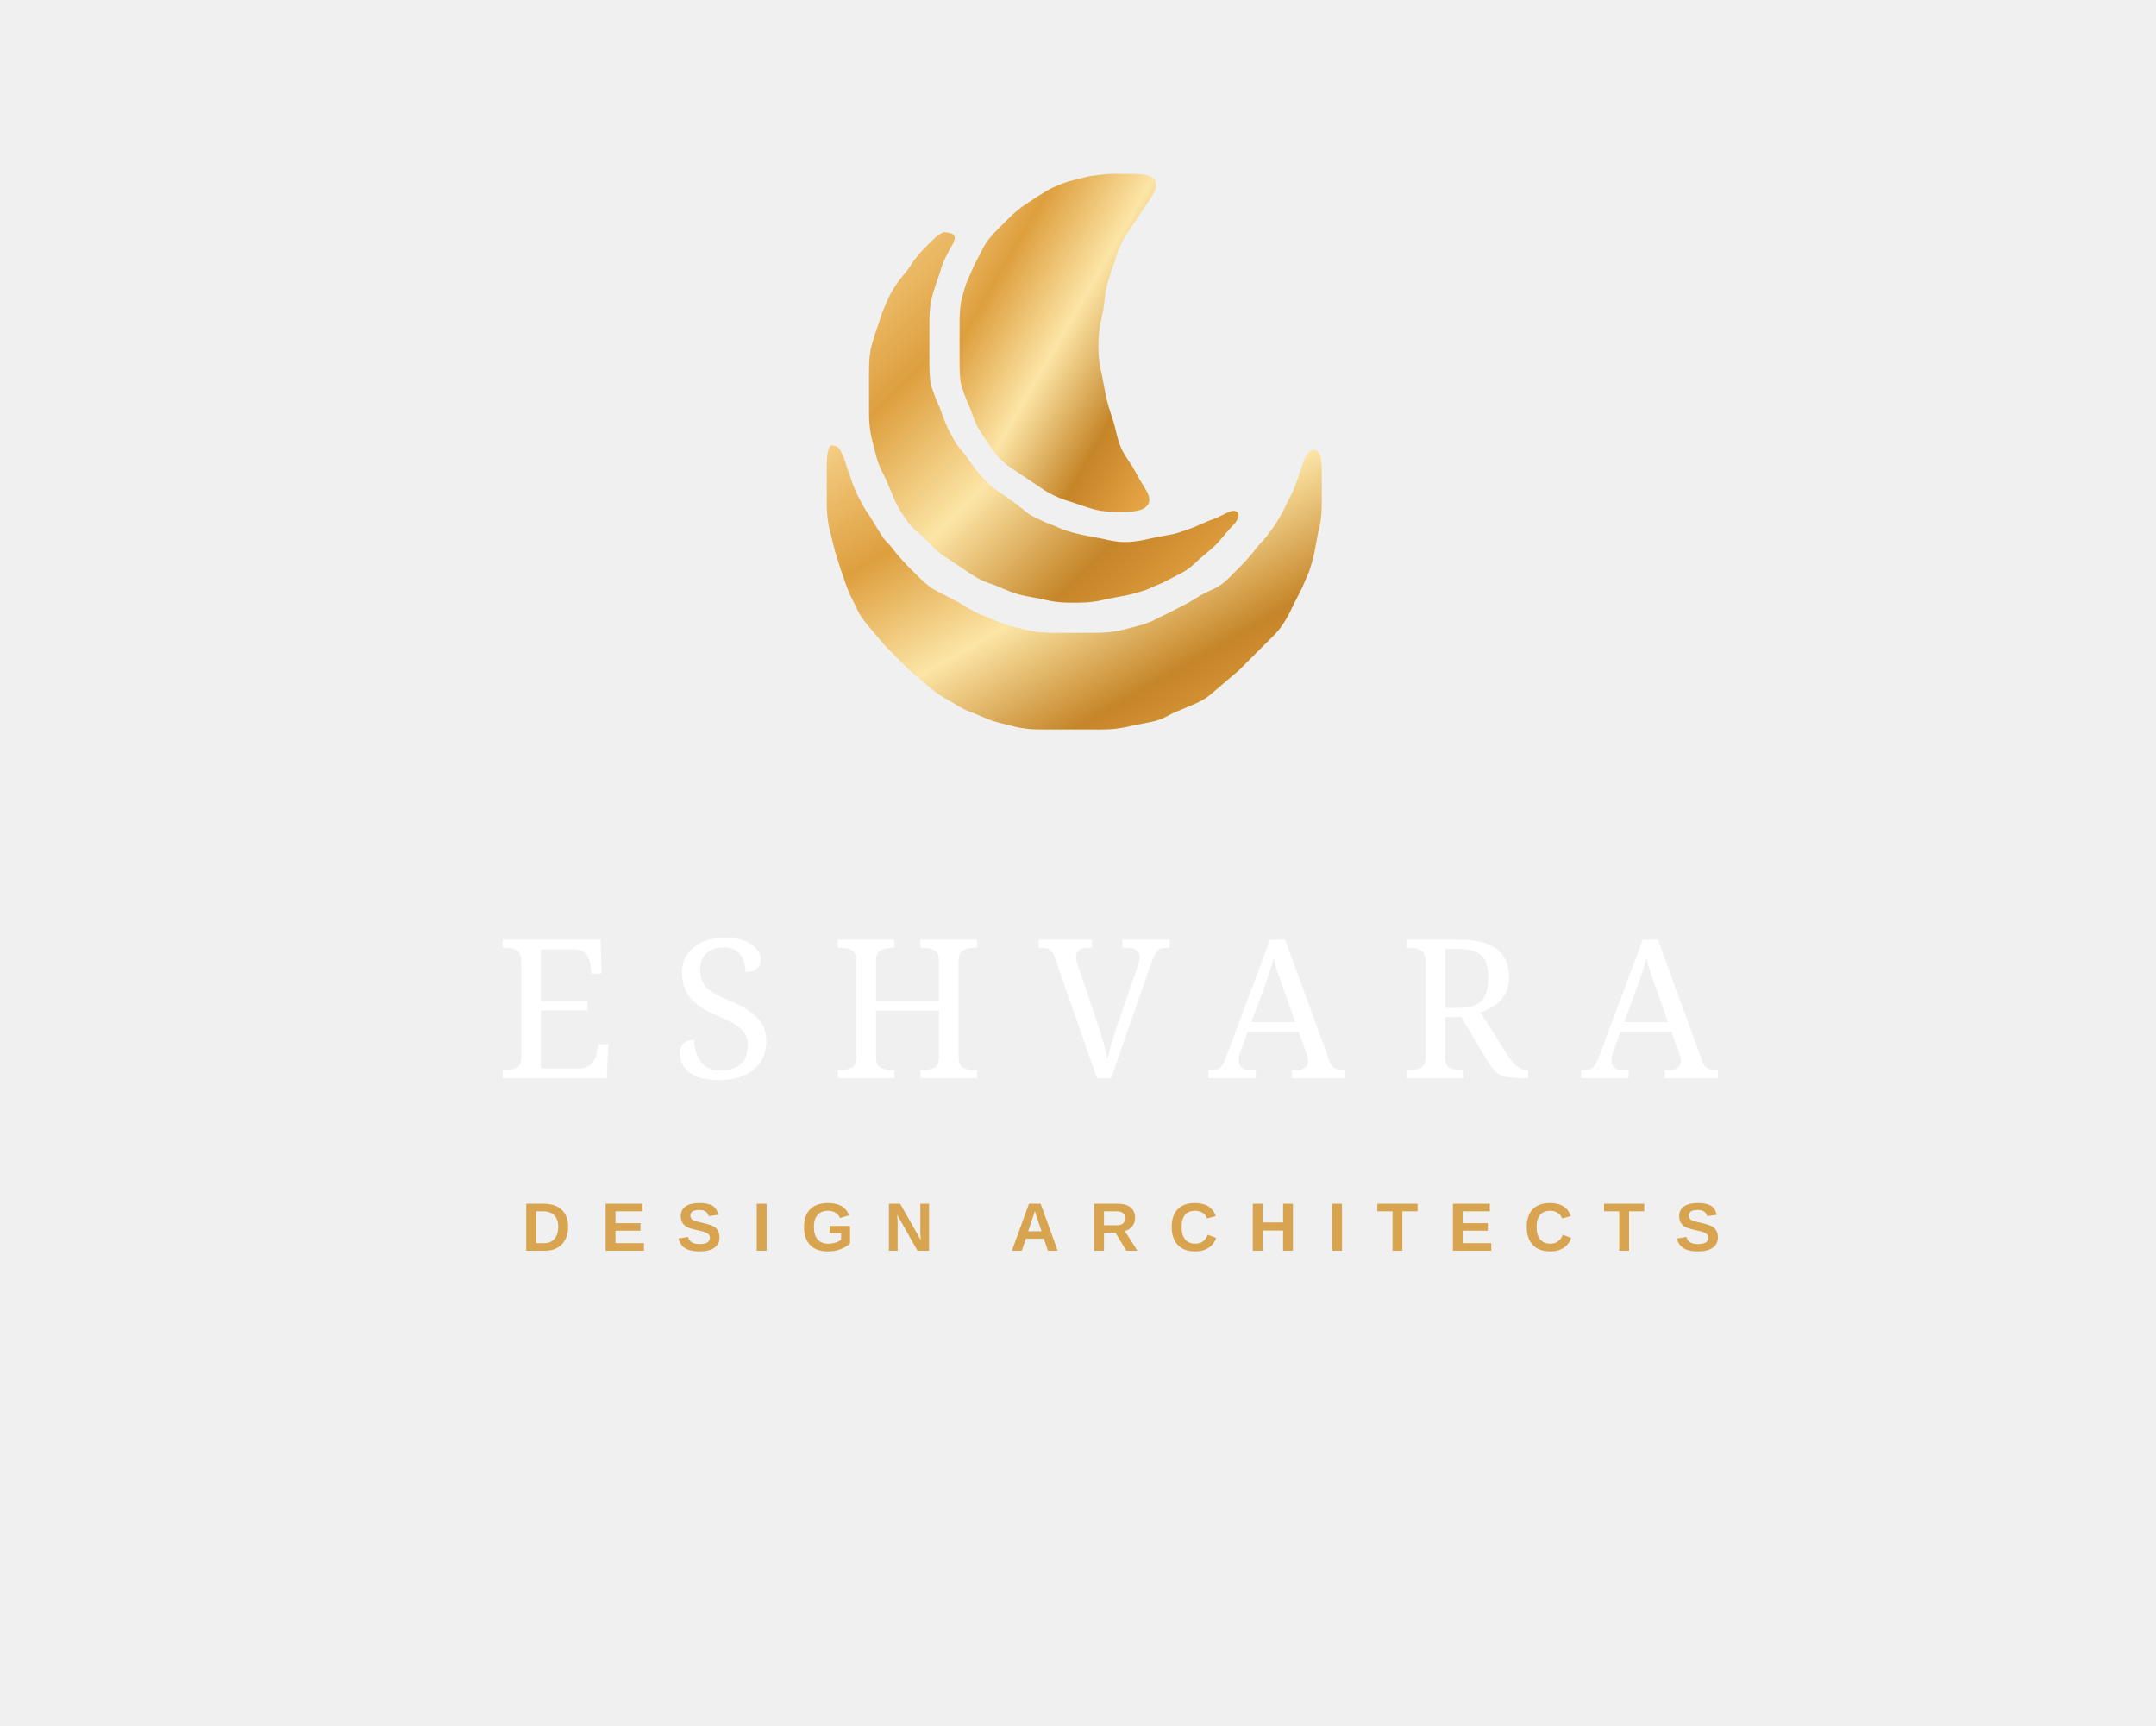
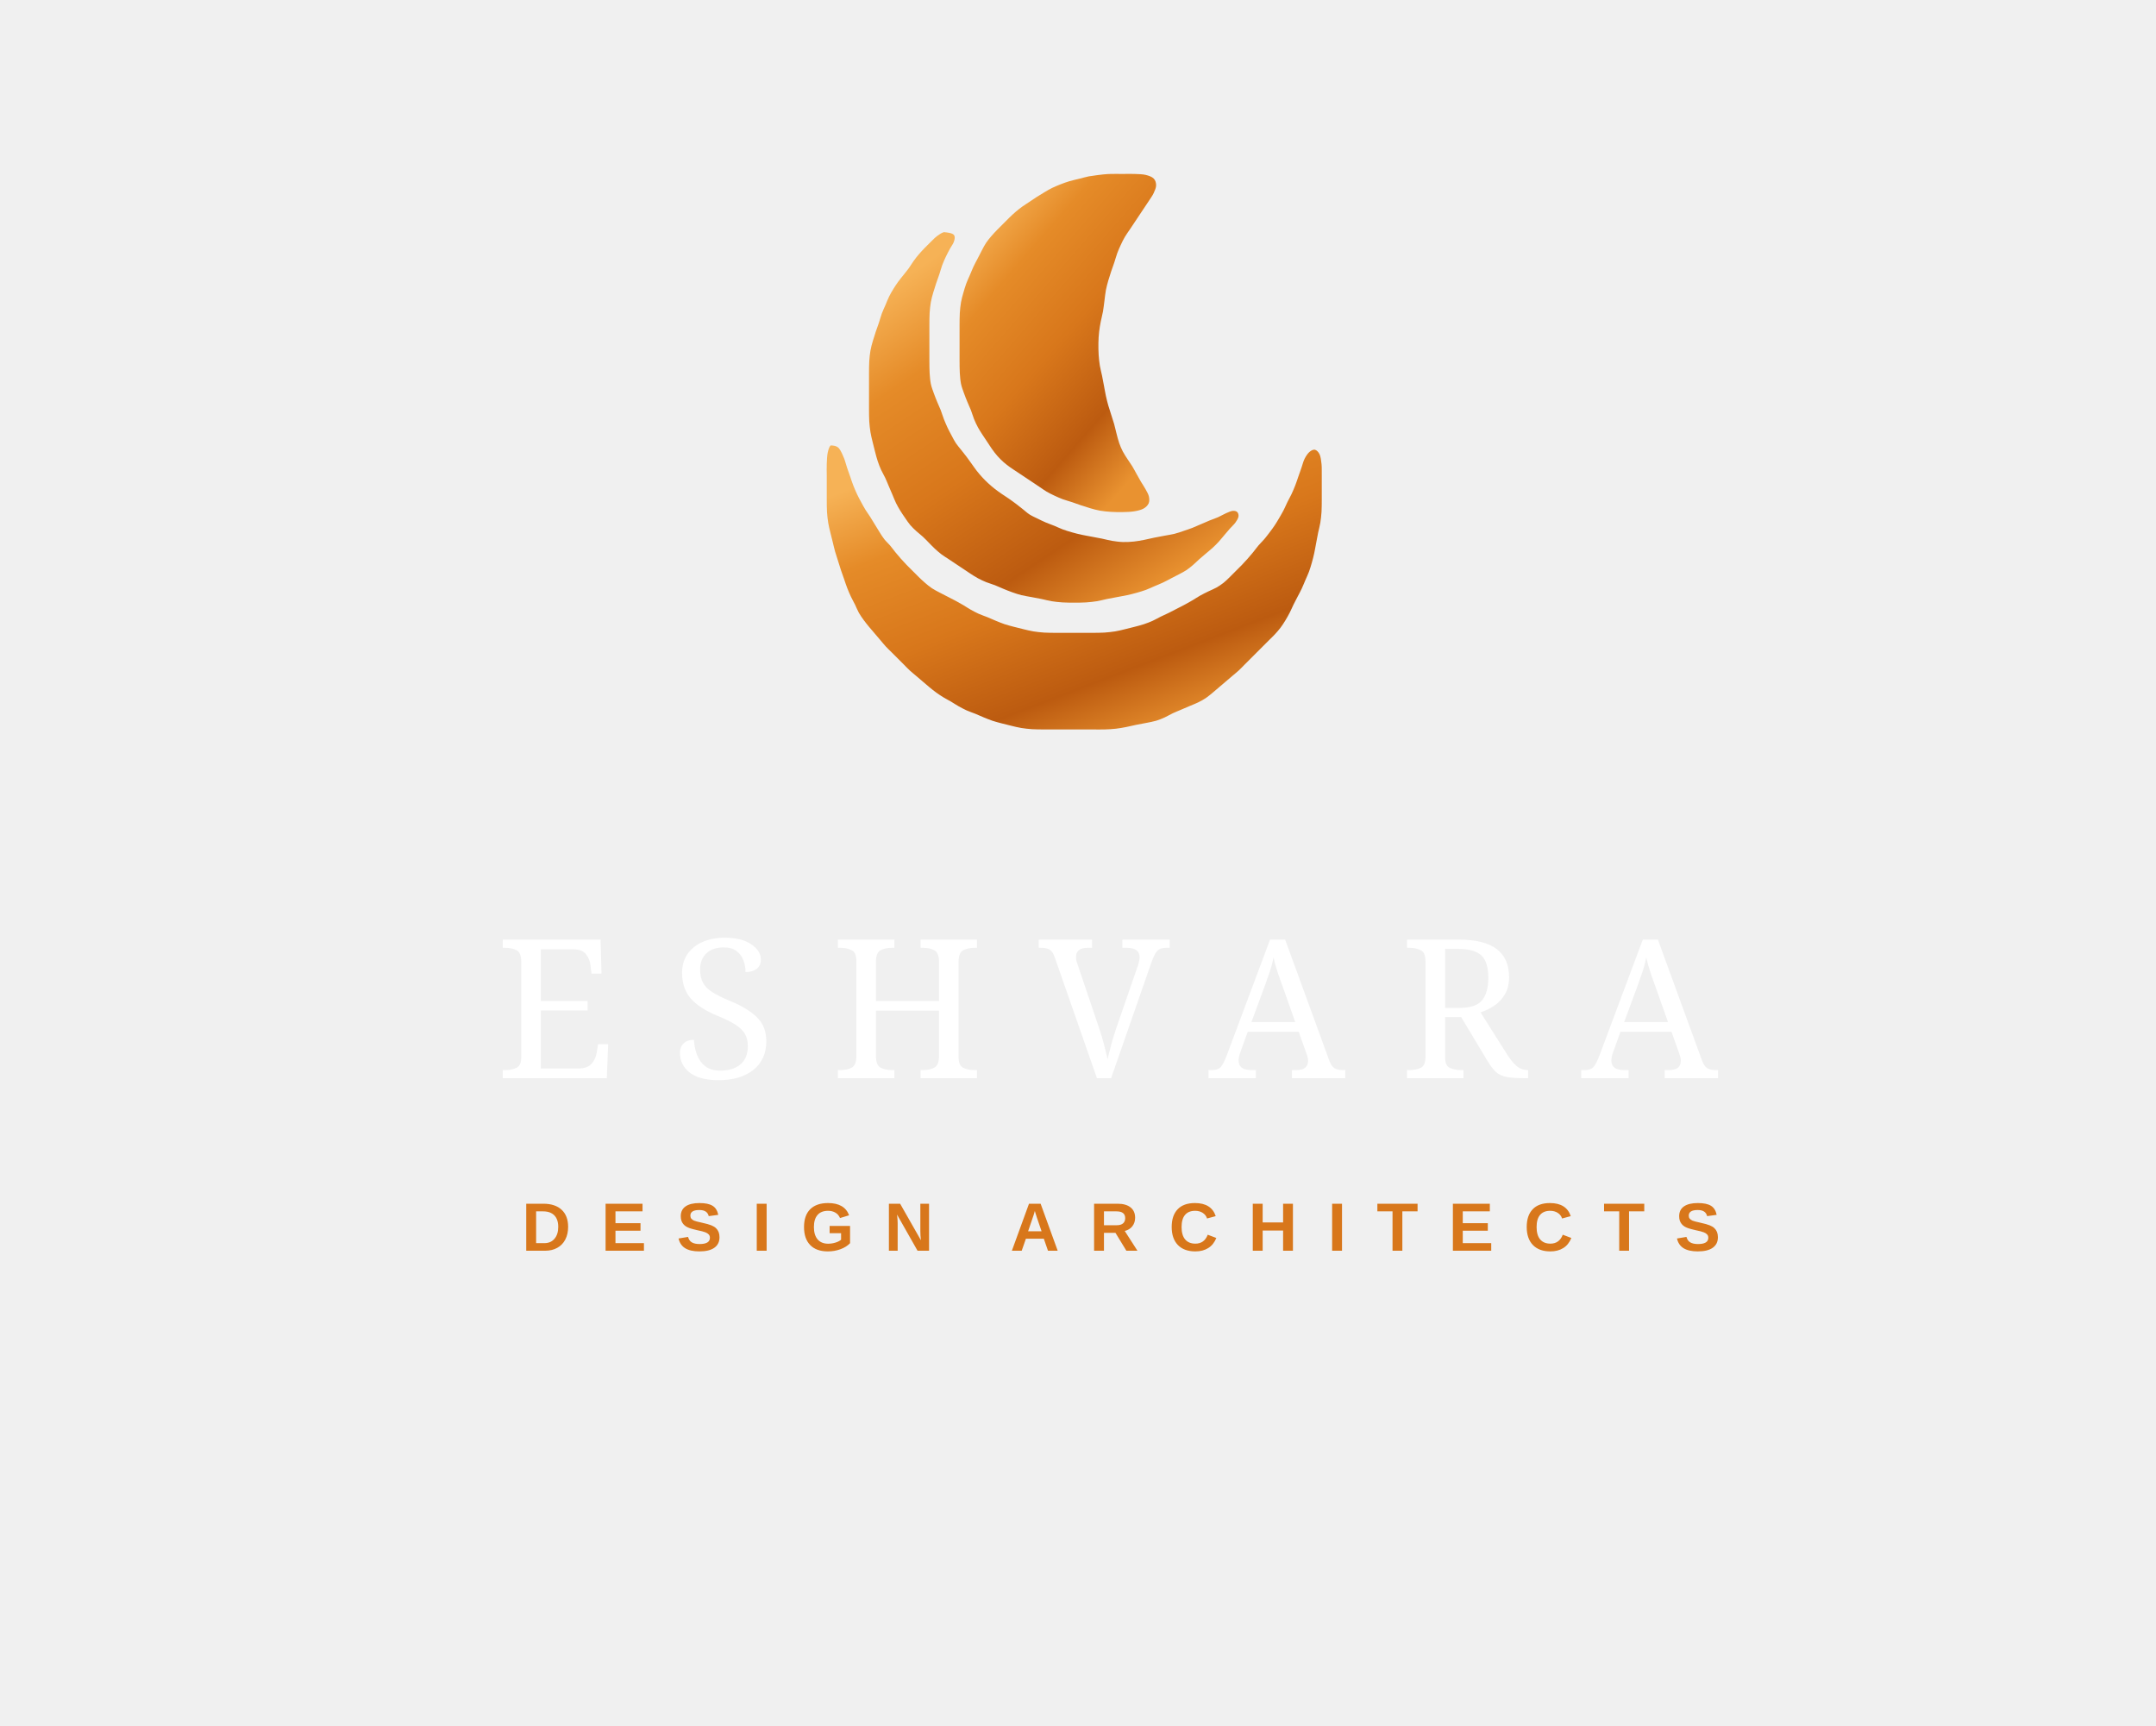
<svg xmlns="http://www.w3.org/2000/svg" viewBox="0 0 600 480" fill="none">
  <defs>
-     <linearGradient id="fullGold" x1="0%" y1="0%" x2="100%" y2="100%">
-       <stop offset="0%" stop-color="#F5CE85" />
-       <stop offset="25%" stop-color="#DE9F3E" />
-       <stop offset="50%" stop-color="#FCE5A6" />
-       <stop offset="75%" stop-color="#C58528" />
-       <stop offset="100%" stop-color="#ECAB4B" />
+     <linearGradient id="fullGold" x1="20%" y1="5%" x2="80%" y2="95%">
+       <stop offset="0%" stop-color="#F6B256" />
+       <stop offset="22%" stop-color="#E58B28" />
+       <stop offset="50%" stop-color="#D8771B" />
+       <stop offset="78%" stop-color="#BC5B10" />
+       <stop offset="100%" stop-color="#E99230" />
    </linearGradient>
    <style>
      .brand-title {
        font-family: 'Playfair Display', 'Cormorant Garamond', 'Cinzel', Georgia, serif;
        font-size: 54px;
        font-weight: 400;
        letter-spacing: 0.28em;
        text-anchor: middle;
        fill: #FFFFFF;
      }
      .brand-subtitle {
        font-family: 'Manrope', 'Montserrat', Arial, sans-serif;
        font-size: 19px;
        font-weight: 600;
        letter-spacing: 0.44em;
        text-anchor: middle;
-         fill: #D9A450;
+         fill: #D8771B;
      }
    </style>
  </defs>
  <g transform="translate(220, 40) scale(1.68)" fill="url(#fullGold)">
    <path d="M 49.4 5.4 C 51.72 5.05, 52.35 5.02, 53.00 5.00 C 53.65 4.98, 54.33 5.00, 55.00 5.00 C 55.67 5.00, 56.36 4.97, 57.00 5.00 C 57.64 5.03, 58.31 5.03, 58.84 5.16 C 59.37 5.29, 59.87 5.47, 60.16 5.76 C 60.45 6.05, 60.56 6.48, 60.56 6.88 C 60.56 7.28, 60.35 7.74, 60.16 8.16 C 59.97 8.58, 59.66 8.99, 59.40 9.40 C 59.14 9.81, 58.87 10.20, 58.60 10.60 C 58.33 11.00, 58.07 11.40, 57.80 11.80 C 57.53 12.20, 57.27 12.60, 57.00 13.00 C 56.73 13.40, 56.47 13.80, 56.20 14.20 C 55.93 14.60, 55.65 14.98, 55.40 15.40 C 55.15 15.82, 54.93 16.27, 54.72 16.72 C 54.51 17.17, 54.30 17.63, 54.12 18.12 C 53.94 18.61, 53.81 19.14, 53.64 19.64 C 53.47 20.14, 53.29 20.62, 53.12 21.12 C 52.95 21.62, 52.79 22.12, 52.64 22.64 C 52.49 23.16, 52.35 23.68, 52.24 24.24 C 52.13 24.80, 52.08 25.41, 52.00 26.00 C 51.92 26.59, 51.86 27.19, 51.76 27.76 C 51.66 28.33, 51.51 28.84, 51.40 29.40 C 51.29 29.96, 51.19 30.52, 51.12 31.12 C 51.05 31.72, 51.01 32.36, 51.00 33.00 C 50.99 33.64, 51.00 34.33, 51.04 34.96 C 51.08 35.59, 51.15 36.19, 51.24 36.76 C 51.33 37.33, 51.49 37.85, 51.60 38.40 C 51.71 38.95, 51.81 39.52, 51.92 40.08 C 52.03 40.64, 52.12 41.21, 52.24 41.76 C 52.36 42.31, 52.49 42.84, 52.64 43.36 C 52.79 43.88, 52.96 44.37, 53.12 44.88 C 53.28 45.39, 53.45 45.88, 53.60 46.40 C 53.75 46.92, 53.86 47.47, 54.00 48.00 C 54.14 48.53, 54.27 49.07, 54.44 49.56 C 54.61 50.05, 54.81 50.52, 55.04 50.96 C 55.27 51.40, 55.54 51.79, 55.80 52.20 C 56.06 52.61, 56.35 52.99, 56.60 53.40 C 56.85 53.81, 57.08 54.25, 57.32 54.68 C 57.56 55.11, 57.79 55.54, 58.04 55.96 C 58.29 56.38, 58.58 56.79, 58.80 57.20 C 59.02 57.61, 59.27 58.01, 59.36 58.40 C 59.45 58.79, 59.47 59.22, 59.32 59.56 C 59.17 59.90, 58.85 60.22, 58.44 60.44 C 58.03 60.66, 57.45 60.79, 56.88 60.88 C 56.31 60.97, 55.64 60.99, 55.00 61.00 C 54.36 61.01, 53.67 61.00, 53.04 60.96 C 52.41 60.92, 51.81 60.86, 51.24 60.76 C 50.67 60.66, 50.16 60.51, 49.64 60.36 C 49.12 60.21, 48.62 60.05, 48.12 59.88 C 47.62 59.71, 47.14 59.53, 46.64 59.36 C 46.14 59.19, 45.61 59.06, 45.12 58.88 C 44.63 58.70, 44.17 58.49, 43.72 58.28 C 43.27 58.07, 42.82 57.85, 42.40 57.60 C 41.98 57.35, 41.60 57.07, 41.20 56.80 C 40.80 56.53, 40.40 56.27, 40.00 56.00 C 39.60 55.73, 39.20 55.47, 38.80 55.20 C 38.40 54.93, 38.00 54.67, 37.60 54.40 C 37.20 54.13, 36.79 53.88, 36.40 53.60 C 36.01 53.32, 35.63 53.03, 35.28 52.72 C 34.93 52.41, 34.59 52.07, 34.28 51.72 C 33.97 51.37, 33.68 50.99, 33.40 50.60 C 33.12 50.21, 32.87 49.80, 32.60 49.40 C 32.33 49.00, 32.06 48.61, 31.80 48.20 C 31.54 47.79, 31.27 47.39, 31.04 46.96 C 30.81 46.53, 30.59 46.07, 30.40 45.60 C 30.21 45.13, 30.07 44.60, 29.88 44.12 C 29.69 43.64, 29.47 43.19, 29.28 42.72 C 29.09 42.25, 28.89 41.77, 28.72 41.28 C 28.55 40.79, 28.35 40.31, 28.24 39.76 C 28.13 39.21, 28.08 38.59, 28.04 37.96 C 28.00 37.33, 28.01 36.66, 28.00 36.00 C 27.99 35.34, 28.00 34.67, 28.00 34.00 C 28.00 33.33, 28.00 32.67, 28.00 32.00 C 28.00 31.33, 27.99 30.66, 28.00 30.00 C 28.01 29.34, 28.00 28.67, 28.04 28.04 C 28.08 27.41, 28.14 26.81, 28.24 26.24 C 28.34 25.67, 28.49 25.16, 28.64 24.64 C 28.79 24.12, 28.94 23.61, 29.12 23.12 C 29.30 22.63, 29.52 22.19, 29.72 21.72 C 29.92 21.25, 30.11 20.77, 30.32 20.32 C 30.53 19.87, 30.77 19.44, 31.00 19.00 C 31.23 18.56, 31.45 18.11, 31.68 17.68 C 31.91 17.25, 32.13 16.80, 32.40 16.40 C 32.67 16.00, 32.97 15.64, 33.28 15.28 C 33.59 14.92, 33.91 14.58, 34.24 14.24 C 34.57 13.90, 34.91 13.57, 35.24 13.24 C 35.57 12.91, 35.90 12.57, 36.24 12.24 C 36.58 11.91, 36.92 11.59, 37.28 11.28 C 37.64 10.97, 38.01 10.68, 38.40 10.40 C 38.79 10.12, 39.20 9.87, 39.60 9.60 C 40.00 9.33, 40.39 9.06, 40.80 8.80 C 41.21 8.54, 41.62 8.29, 42.04 8.04 C 42.46 7.79, 42.87 7.54, 43.32 7.32 C 43.77 7.10, 44.24 6.91, 44.72 6.72 C 45.20 6.53, 45.69 6.35, 46.20 6.20 C 46.71 6.05, 47.27 5.93, 47.80 5.80 C 48.33 5.67, 48.85 5.51, 49.40 5.40 Z" />
    <path d="M 25.4 14.64 C 26.81 14.75, 27.07 15.01, 27.16 15.28 C 27.25 15.55, 27.17 15.93, 27.04 16.28 C 26.91 16.63, 26.62 16.99, 26.40 17.40 C 26.18 17.81, 25.93 18.27, 25.72 18.72 C 25.51 19.17, 25.30 19.63, 25.12 20.12 C 24.94 20.61, 24.81 21.14, 24.64 21.64 C 24.47 22.14, 24.29 22.62, 24.12 23.12 C 23.95 23.62, 23.79 24.12, 23.64 24.64 C 23.49 25.16, 23.34 25.67, 23.24 26.24 C 23.14 26.81, 23.08 27.41, 23.04 28.04 C 23.00 28.67, 23.01 29.34, 23.00 30.00 C 22.99 30.66, 23.00 31.33, 23.00 32.00 C 23.00 32.67, 23.00 33.33, 23.00 34.00 C 23.00 34.67, 22.99 35.34, 23.00 36.00 C 23.01 36.66, 23.00 37.33, 23.04 37.96 C 23.08 38.59, 23.13 39.21, 23.24 39.76 C 23.35 40.31, 23.55 40.79, 23.72 41.28 C 23.89 41.77, 24.09 42.25, 24.28 42.72 C 24.47 43.19, 24.69 43.64, 24.88 44.12 C 25.07 44.60, 25.21 45.12, 25.40 45.60 C 25.59 46.08, 25.79 46.55, 26.00 47.00 C 26.21 47.45, 26.45 47.89, 26.68 48.32 C 26.91 48.75, 27.13 49.20, 27.40 49.60 C 27.67 50.00, 27.99 50.35, 28.28 50.72 C 28.57 51.09, 28.87 51.46, 29.16 51.84 C 29.45 52.22, 29.72 52.61, 30.00 53.00 C 30.28 53.39, 30.55 53.79, 30.84 54.16 C 31.13 54.53, 31.44 54.89, 31.76 55.24 C 32.08 55.59, 32.41 55.92, 32.76 56.24 C 33.11 56.56, 33.47 56.87, 33.84 57.16 C 34.21 57.45, 34.61 57.73, 35.00 58.00 C 35.39 58.27, 35.81 58.53, 36.20 58.80 C 36.59 59.07, 36.98 59.35, 37.36 59.64 C 37.74 59.93, 38.11 60.23, 38.48 60.52 C 38.85 60.81, 39.19 61.14, 39.60 61.40 C 40.01 61.66, 40.47 61.86, 40.92 62.08 C 41.37 62.30, 41.81 62.52, 42.28 62.72 C 42.75 62.92, 43.25 63.09, 43.72 63.28 C 44.19 63.47, 44.63 63.70, 45.12 63.88 C 45.61 64.06, 46.12 64.21, 46.64 64.36 C 47.16 64.51, 47.69 64.64, 48.24 64.76 C 48.79 64.88, 49.36 64.97, 49.92 65.08 C 50.48 65.19, 51.05 65.29, 51.60 65.40 C 52.15 65.51, 52.67 65.67, 53.24 65.76 C 53.81 65.85, 54.43 65.94, 55.04 65.96 C 55.65 65.98, 56.29 65.94, 56.88 65.88 C 57.47 65.82, 58.04 65.71, 58.60 65.60 C 59.16 65.49, 59.69 65.35, 60.24 65.24 C 60.79 65.13, 61.36 65.03, 61.92 64.92 C 62.48 64.81, 63.07 64.73, 63.60 64.60 C 64.13 64.47, 64.62 64.29, 65.12 64.12 C 65.62 63.95, 66.12 63.79, 66.60 63.60 C 67.08 63.41, 67.53 63.20, 68.00 63.00 C 68.47 62.80, 68.93 62.59, 69.40 62.40 C 69.87 62.21, 70.39 62.04, 70.84 61.84 C 71.29 61.64, 71.72 61.37, 72.12 61.20 C 72.52 61.03, 72.93 60.83, 73.24 60.80 C 73.55 60.77, 73.84 60.84, 74.00 61.00 C 74.16 61.16, 74.25 61.47, 74.20 61.76 C 74.15 62.05, 73.92 62.43, 73.68 62.76 C 73.44 63.09, 73.07 63.41, 72.76 63.76 C 72.45 64.11, 72.15 64.48, 71.84 64.84 C 71.53 65.20, 71.24 65.57, 70.92 65.92 C 70.60 66.27, 70.27 66.60, 69.92 66.92 C 69.57 67.24, 69.20 67.53, 68.84 67.84 C 68.48 68.15, 68.11 68.45, 67.76 68.76 C 67.41 69.07, 67.08 69.41, 66.72 69.72 C 66.36 70.03, 66.00 70.33, 65.60 70.60 C 65.20 70.87, 64.75 71.09, 64.32 71.32 C 63.89 71.55, 63.44 71.77, 63.00 72.00 C 62.56 72.23, 62.13 72.47, 61.68 72.68 C 61.23 72.89, 60.75 73.08, 60.28 73.28 C 59.81 73.48, 59.37 73.70, 58.88 73.88 C 58.39 74.06, 57.88 74.21, 57.36 74.36 C 56.84 74.51, 56.31 74.64, 55.76 74.76 C 55.21 74.88, 54.64 74.97, 54.08 75.08 C 53.52 75.19, 52.95 75.29, 52.40 75.40 C 51.85 75.51, 51.33 75.67, 50.76 75.76 C 50.19 75.85, 49.59 75.92, 48.96 75.96 C 48.33 76.00, 47.65 76.00, 47.00 76.00 C 46.35 76.00, 45.67 76.00, 45.04 75.96 C 44.41 75.92, 43.81 75.85, 43.24 75.76 C 42.67 75.67, 42.15 75.51, 41.60 75.40 C 41.05 75.29, 40.48 75.19, 39.92 75.08 C 39.36 74.97, 38.77 74.89, 38.24 74.76 C 37.71 74.63, 37.21 74.45, 36.72 74.28 C 36.23 74.11, 35.75 73.91, 35.28 73.72 C 34.81 73.53, 34.36 73.31, 33.88 73.12 C 33.40 72.93, 32.87 72.79, 32.40 72.60 C 31.93 72.41, 31.47 72.19, 31.04 71.96 C 30.61 71.73, 30.21 71.46, 29.80 71.20 C 29.39 70.94, 29.00 70.67, 28.60 70.40 C 28.20 70.13, 27.80 69.87, 27.40 69.60 C 27.00 69.33, 26.60 69.07, 26.20 68.80 C 25.80 68.53, 25.38 68.29, 25.00 68.00 C 24.62 67.71, 24.27 67.40, 23.92 67.08 C 23.57 66.76, 23.25 66.41, 22.92 66.08 C 22.59 65.75, 22.27 65.40, 21.92 65.08 C 21.57 64.76, 21.19 64.48, 20.84 64.16 C 20.49 63.84, 20.15 63.52, 19.84 63.16 C 19.53 62.80, 19.27 62.39, 19.00 62.00 C 18.73 61.61, 18.45 61.21, 18.20 60.80 C 17.95 60.39, 17.70 59.97, 17.48 59.52 C 17.26 59.07, 17.08 58.59, 16.88 58.12 C 16.68 57.65, 16.48 57.19, 16.28 56.72 C 16.08 56.25, 15.89 55.77, 15.68 55.32 C 15.47 54.87, 15.21 54.46, 15.00 54.00 C 14.79 53.54, 14.61 53.06, 14.44 52.56 C 14.27 52.06, 14.14 51.53, 14.00 51.00 C 13.86 50.47, 13.73 49.94, 13.60 49.40 C 13.47 48.86, 13.33 48.33, 13.24 47.76 C 13.15 47.19, 13.08 46.59, 13.04 45.96 C 13.00 45.33, 13.01 44.66, 13.00 44.00 C 12.99 43.34, 13.00 42.67, 13.00 42.00 C 13.00 41.33, 13.00 40.67, 13.00 40.00 C 13.00 39.33, 12.99 38.66, 13.00 38.00 C 13.01 37.34, 13.00 36.67, 13.04 36.04 C 13.08 35.41, 13.14 34.81, 13.24 34.24 C 13.34 33.67, 13.49 33.16, 13.64 32.64 C 13.79 32.12, 13.95 31.62, 14.12 31.12 C 14.29 30.62, 14.47 30.14, 14.64 29.64 C 14.81 29.14, 14.94 28.61, 15.12 28.12 C 15.30 27.63, 15.52 27.19, 15.72 26.72 C 15.92 26.25, 16.10 25.77, 16.32 25.32 C 16.54 24.87, 16.79 24.45, 17.04 24.04 C 17.29 23.63, 17.56 23.23, 17.84 22.84 C 18.12 22.45, 18.43 22.09, 18.72 21.72 C 19.01 21.35, 19.32 20.99, 19.60 20.60 C 19.88 20.21, 20.12 19.79, 20.40 19.40 C 20.68 19.01, 20.97 18.64, 21.28 18.28 C 21.59 17.92, 21.91 17.58, 22.24 17.24 C 22.57 16.90, 22.90 16.57, 23.24 16.24 C 23.58 15.91, 23.92 15.55, 24.28 15.28 C 24.64 15.01, 25.03 14.75, 25.40 14.64 Z" />
    <path d="M 6.64 49.96 C 7.75 49.97, 8.01 50.38, 8.24 50.76 C 8.47 51.14, 8.69 51.64, 8.88 52.12 C 9.07 52.60, 9.19 53.14, 9.36 53.64 C 9.53 54.14, 9.71 54.63, 9.88 55.12 C 10.05 55.61, 10.21 56.12, 10.40 56.60 C 10.59 57.08, 10.79 57.55, 11.00 58.00 C 11.21 58.45, 11.45 58.89, 11.68 59.32 C 11.91 59.75, 12.15 60.19, 12.40 60.60 C 12.65 61.01, 12.94 61.39, 13.20 61.80 C 13.46 62.21, 13.71 62.63, 13.96 63.04 C 14.21 63.45, 14.46 63.87, 14.72 64.28 C 14.98 64.69, 15.23 65.11, 15.52 65.48 C 15.81 65.85, 16.17 66.16, 16.48 66.52 C 16.79 66.88, 17.06 67.27, 17.36 67.64 C 17.66 68.01, 17.97 68.37, 18.28 68.72 C 18.59 69.07, 18.91 69.42, 19.24 69.76 C 19.57 70.10, 19.91 70.43, 20.24 70.76 C 20.57 71.09, 20.90 71.43, 21.24 71.76 C 21.58 72.09, 21.92 72.41, 22.28 72.72 C 22.64 73.03, 23.00 73.33, 23.40 73.60 C 23.80 73.87, 24.25 74.09, 24.68 74.32 C 25.11 74.55, 25.56 74.77, 26.00 75.00 C 26.44 75.23, 26.89 75.45, 27.32 75.68 C 27.75 75.91, 28.18 76.15, 28.60 76.40 C 29.02 76.65, 29.41 76.92, 29.84 77.16 C 30.27 77.40, 30.70 77.63, 31.16 77.84 C 31.62 78.05, 32.13 78.21, 32.60 78.40 C 33.07 78.59, 33.53 78.81, 34.00 79.00 C 34.47 79.19, 34.94 79.39, 35.44 79.56 C 35.94 79.73, 36.47 79.86, 37.00 80.00 C 37.53 80.14, 38.06 80.27, 38.60 80.40 C 39.14 80.53, 39.67 80.67, 40.24 80.76 C 40.81 80.85, 41.41 80.92, 42.04 80.96 C 42.67 81.00, 43.34 80.99, 44.00 81.00 C 44.66 81.01, 45.33 81.00, 46.00 81.00 C 46.67 81.00, 47.33 81.00, 48.00 81.00 C 48.67 81.00, 49.34 81.01, 50.00 81.00 C 50.66 80.99, 51.33 81.00, 51.96 80.96 C 52.59 80.92, 53.19 80.85, 53.76 80.76 C 54.33 80.67, 54.86 80.53, 55.40 80.40 C 55.94 80.27, 56.47 80.14, 57.00 80.00 C 57.53 79.86, 58.06 79.73, 58.56 79.56 C 59.06 79.39, 59.54 79.21, 60.00 79.00 C 60.46 78.79, 60.87 78.54, 61.32 78.32 C 61.77 78.10, 62.23 77.90, 62.68 77.68 C 63.13 77.46, 63.56 77.23, 64.00 77.00 C 64.44 76.77, 64.89 76.55, 65.32 76.32 C 65.75 76.09, 66.18 75.85, 66.60 75.60 C 67.02 75.35, 67.41 75.08, 67.84 74.84 C 68.27 74.60, 68.71 74.38, 69.16 74.16 C 69.61 73.94, 70.09 73.76, 70.52 73.52 C 70.95 73.28, 71.35 73.01, 71.72 72.72 C 72.09 72.43, 72.42 72.09, 72.76 71.76 C 73.10 71.43, 73.43 71.09, 73.76 70.76 C 74.09 70.43, 74.43 70.10, 74.76 69.76 C 75.09 69.42, 75.41 69.07, 75.72 68.72 C 76.03 68.37, 76.34 68.01, 76.64 67.64 C 76.94 67.27, 77.21 66.88, 77.52 66.52 C 77.83 66.16, 78.17 65.84, 78.48 65.48 C 78.79 65.12, 79.07 64.74, 79.36 64.36 C 79.65 63.98, 79.93 63.60, 80.20 63.20 C 80.47 62.80, 80.71 62.38, 80.96 61.96 C 81.21 61.54, 81.45 61.12, 81.68 60.68 C 81.91 60.24, 82.10 59.77, 82.32 59.32 C 82.54 58.87, 82.79 58.45, 83.00 58.00 C 83.21 57.55, 83.41 57.08, 83.60 56.60 C 83.79 56.12, 83.95 55.61, 84.12 55.12 C 84.29 54.63, 84.47 54.13, 84.64 53.64 C 84.81 53.15, 84.94 52.59, 85.16 52.16 C 85.38 51.73, 85.67 51.29, 85.96 51.04 C 86.25 50.79, 86.60 50.61, 86.88 50.68 C 87.16 50.75, 87.46 51.05, 87.64 51.44 C 87.82 51.83, 87.90 52.45, 87.96 53.04 C 88.02 53.63, 87.99 54.34, 88.00 55.00 C 88.01 55.66, 88.00 56.33, 88.00 57.00 C 88.00 57.67, 88.01 58.34, 88.00 59.00 C 87.99 59.66, 88.00 60.33, 87.96 60.96 C 87.92 61.59, 87.85 62.19, 87.76 62.76 C 87.67 63.33, 87.51 63.85, 87.40 64.40 C 87.29 64.95, 87.19 65.52, 87.08 66.08 C 86.97 66.64, 86.88 67.21, 86.76 67.76 C 86.64 68.31, 86.51 68.84, 86.36 69.36 C 86.21 69.88, 86.06 70.39, 85.88 70.88 C 85.70 71.37, 85.48 71.81, 85.28 72.28 C 85.08 72.75, 84.89 73.23, 84.68 73.68 C 84.47 74.13, 84.23 74.56, 84.00 75.00 C 83.77 75.44, 83.54 75.87, 83.32 76.32 C 83.10 76.77, 82.91 77.24, 82.68 77.68 C 82.45 78.12, 82.21 78.55, 81.96 78.96 C 81.71 79.37, 81.45 79.78, 81.16 80.16 C 80.87 80.54, 80.56 80.89, 80.24 81.24 C 79.92 81.59, 79.57 81.91, 79.24 82.24 C 78.91 82.57, 78.57 82.91, 78.24 83.24 C 77.91 83.57, 77.57 83.91, 77.24 84.24 C 76.91 84.57, 76.57 84.91, 76.24 85.24 C 75.91 85.57, 75.57 85.91, 75.24 86.24 C 74.91 86.57, 74.59 86.92, 74.24 87.24 C 73.89 87.56, 73.52 87.85, 73.16 88.16 C 72.80 88.47, 72.44 88.77, 72.08 89.08 C 71.72 89.39, 71.36 89.69, 71.00 90.00 C 70.64 90.31, 70.29 90.62, 69.92 90.92 C 69.55 91.22, 69.20 91.53, 68.80 91.80 C 68.40 92.07, 67.97 92.30, 67.52 92.52 C 67.07 92.74, 66.59 92.92, 66.12 93.12 C 65.65 93.32, 65.19 93.52, 64.72 93.72 C 64.25 93.92, 63.77 94.11, 63.32 94.32 C 62.87 94.53, 62.46 94.79, 62.00 95.00 C 61.54 95.21, 61.07 95.41, 60.56 95.56 C 60.05 95.71, 59.47 95.81, 58.92 95.92 C 58.37 96.03, 57.79 96.13, 57.24 96.24 C 56.69 96.35, 56.16 96.49, 55.60 96.60 C 55.04 96.71, 54.48 96.81, 53.88 96.88 C 53.28 96.95, 52.65 96.98, 52.00 97.00 C 51.35 97.02, 50.67 97.00, 50.00 97.00 C 49.33 97.00, 48.67 97.00, 48.00 97.00 C 47.33 97.00, 46.67 97.00, 46.00 97.00 C 45.33 97.00, 44.67 97.00, 44.00 97.00 C 43.33 97.00, 42.66 97.01, 42.00 97.00 C 41.34 96.99, 40.67 97.00, 40.04 96.96 C 39.41 96.92, 38.81 96.85, 38.24 96.76 C 37.67 96.67, 37.14 96.53, 36.60 96.40 C 36.06 96.27, 35.53 96.14, 35.00 96.00 C 34.47 95.86, 33.94 95.73, 33.44 95.56 C 32.94 95.39, 32.47 95.19, 32.00 95.00 C 31.53 94.81, 31.07 94.59, 30.60 94.40 C 30.13 94.21, 29.62 94.05, 29.16 93.84 C 28.70 93.63, 28.27 93.40, 27.84 93.16 C 27.41 92.92, 27.02 92.65, 26.60 92.40 C 26.18 92.15, 25.73 91.93, 25.32 91.68 C 24.91 91.43, 24.51 91.16, 24.12 90.88 C 23.73 90.60, 23.37 90.30, 23.00 90.00 C 22.63 89.70, 22.28 89.39, 21.92 89.08 C 21.56 88.77, 21.20 88.47, 20.84 88.16 C 20.48 87.85, 20.11 87.56, 19.76 87.24 C 19.41 86.92, 19.09 86.57, 18.76 86.24 C 18.43 85.91, 18.09 85.57, 17.76 85.24 C 17.43 84.91, 17.09 84.57, 16.76 84.24 C 16.43 83.91, 16.08 83.59, 15.76 83.24 C 15.44 82.89, 15.15 82.52, 14.84 82.16 C 14.53 81.80, 14.23 81.44, 13.92 81.08 C 13.61 80.72, 13.30 80.37, 13.00 80.00 C 12.70 79.63, 12.40 79.27, 12.12 78.88 C 11.84 78.49, 11.56 78.11, 11.32 77.68 C 11.08 77.25, 10.90 76.77, 10.68 76.32 C 10.46 75.87, 10.21 75.45, 10.00 75.00 C 9.79 74.55, 9.59 74.08, 9.40 73.60 C 9.21 73.12, 9.05 72.61, 8.88 72.12 C 8.71 71.63, 8.53 71.14, 8.36 70.64 C 8.19 70.14, 8.04 69.63, 7.88 69.12 C 7.72 68.61, 7.55 68.12, 7.40 67.60 C 7.25 67.08, 7.13 66.53, 7.00 66.00 C 6.87 65.47, 6.73 64.94, 6.60 64.40 C 6.47 63.86, 6.33 63.33, 6.24 62.76 C 6.15 62.19, 6.08 61.59, 6.04 60.96 C 6.00 60.33, 6.01 59.66, 6.00 59.00 C 5.99 58.34, 6.00 57.67, 6.00 57.00 C 6.00 56.33, 6.00 55.67, 6.00 55.00 C 6.00 54.33, 5.97 53.64, 6.00 53.00 C 6.03 52.36, 6.05 51.67, 6.16 51.16 C 6.27 50.65, 6.42 50.18, 6.64 49.96 Z" />
  </g>
  <text x="308" y="300" class="brand-title">ESHVARA</text>
  <text x="312" y="348" class="brand-subtitle">DESIGN ARCHITECTS</text>
</svg>
